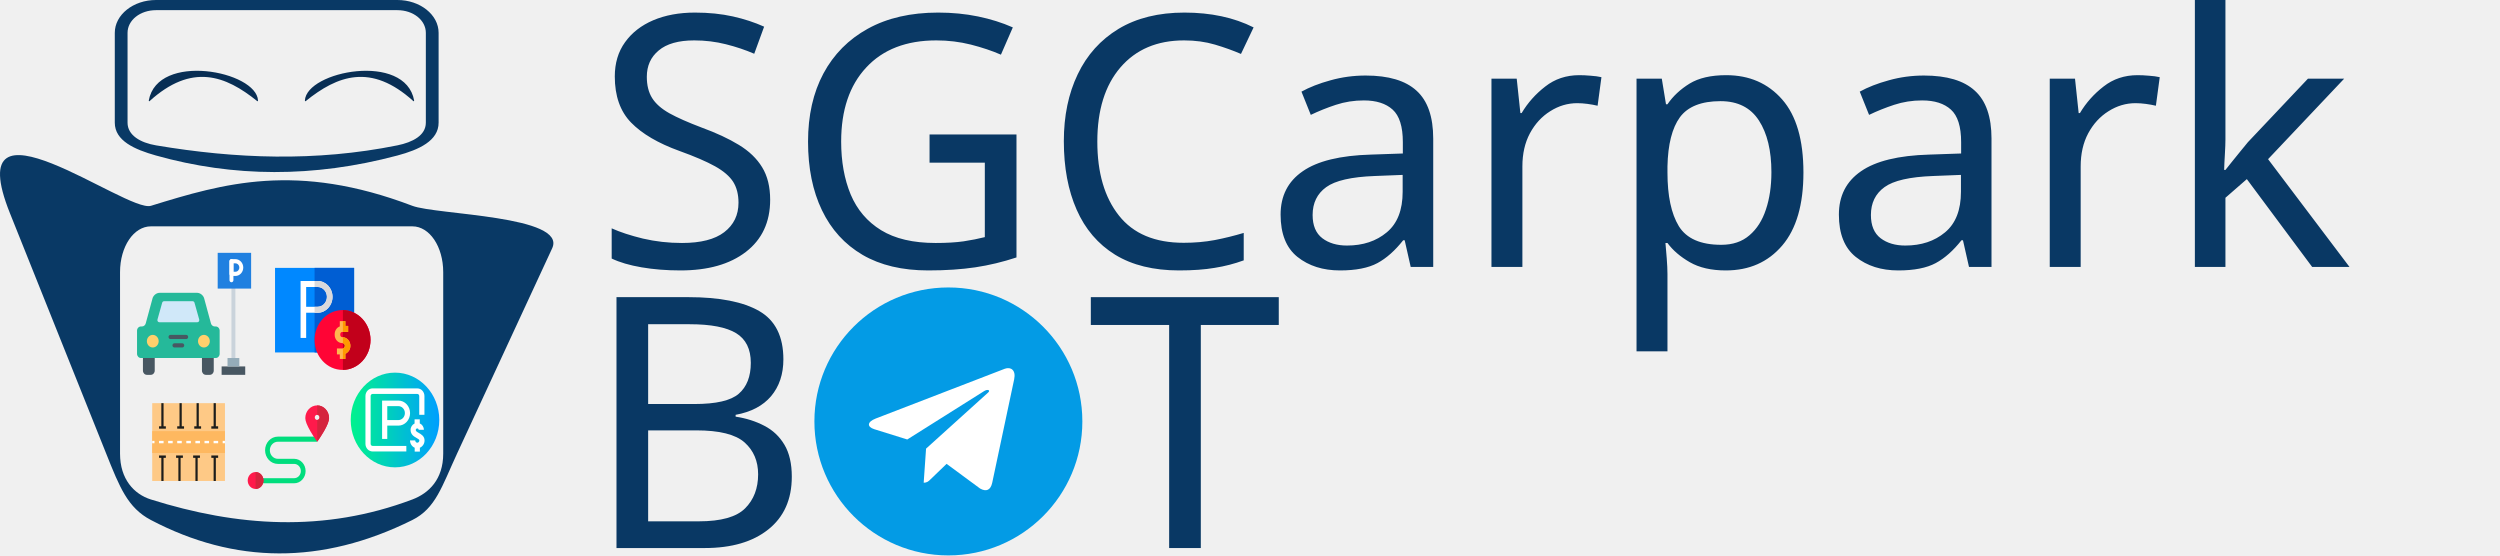
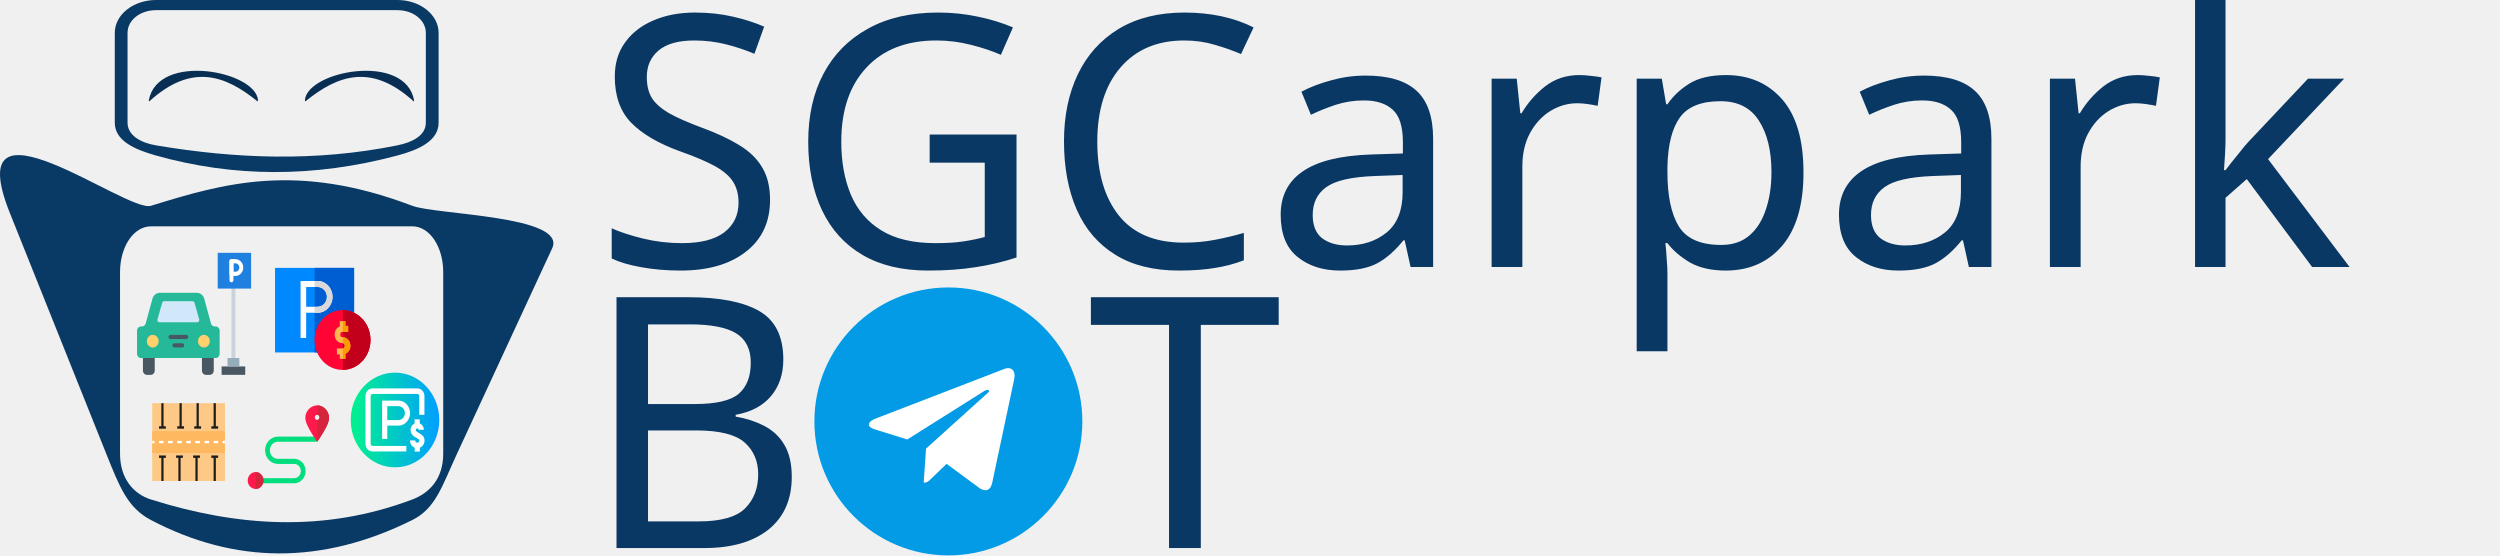
- <svg xmlns="http://www.w3.org/2000/svg" xmlns:xlink="http://www.w3.org/1999/xlink" height="47.422pt" viewBox="0 -15 213.455 47.422" width="213.455pt" version="1.1" id="svg40">
+ <svg xmlns="http://www.w3.org/2000/svg" xmlns:xlink="http://www.w3.org/1999/xlink" height="33.871pt" viewBox="0 -15 152.461 33.871" width="152.461pt" version="1.1" id="svg40">
  <defs id="defs44">
    <linearGradient id="a" gradientUnits="userSpaceOnUse" x1="0" x2="512" y1="256" y2="256">
      <stop offset="0" stop-color="#00f38d" id="stop1633" />
      <stop offset="1" stop-color="#009eff" id="stop1635" />
    </linearGradient>
    <linearGradient xlink:href="#a" id="linearGradient2486" gradientUnits="userSpaceOnUse" x1="0" y1="256" x2="512" y2="256" />
  </defs>
-   <g id="g1059" transform="translate(-3.961304,20.25)">
+   <g id="g1059" transform="matrix(0.7142506,0,0,0.7142506,-2.829363,10.17733)">
    <path style="color:#000000;font-style:normal;font-variant:normal;font-weight:normal;font-stretch:normal;font-size:medium;line-height:normal;font-family:sans-serif;font-variant-ligatures:normal;font-variant-position:normal;font-variant-caps:normal;font-variant-numeric:normal;font-variant-alternates:normal;font-feature-settings:normal;text-indent:0;text-align:start;text-decoration:none;text-decoration-line:none;text-decoration-style:solid;text-decoration-color:#000000;letter-spacing:normal;word-spacing:normal;text-transform:none;writing-mode:lr-tb;direction:ltr;text-orientation:mixed;dominant-baseline:auto;baseline-shift:baseline;text-anchor:start;white-space:normal;shape-padding:0;clip-rule:nonzero;display:inline;overflow:visible;visibility:visible;opacity:0.993;isolation:auto;mix-blend-mode:normal;color-interpolation:sRGB;color-interpolation-filters:linearRGB;solid-color:#000000;solid-opacity:1;vector-effect:none;fill:#083864;fill-opacity:1;fill-rule:nonzero;stroke:none;stroke-width:1.439;stroke-linecap:round;stroke-linejoin:miter;stroke-miterlimit:4;stroke-dasharray:none;stroke-dashoffset:0;stroke-opacity:1;paint-order:markers fill stroke;color-rendering:auto;image-rendering:auto;shape-rendering:auto;text-rendering:auto;enable-background:accumulate" d="M 16.845,-17.678 C 14.786,-17.042 0.363,-28.153 4.807,-17.053 L 13.03,3.484 c 1.149,2.871 1.832,4.624 3.815,5.665 7.139,3.748 14.571,3.856 22.324,0 1.994,-0.992 2.519,-2.866 3.815,-5.665 l 8.123,-17.534 c 1.296,-2.798 -9.9,-2.852 -11.938,-3.627 -9.88,-3.76 -16.125,-1.915 -22.324,0 z m 0,1.753 h 22.324 c 1.47,0 2.635,1.729 2.635,3.911 V 3.484 c 0,2.182 -1.21,3.374 -2.635,3.912 -7.554,2.849 -14.974,2.31 -22.324,0 -1.438,-0.452 -2.635,-1.73 -2.635,-3.912 V -12.013 c 0,-2.182 1.165,-3.911 2.635,-3.911 z" id="path2091" />
    <g transform="matrix(0.01476919,0,0,0.0157948,33.90612,-3.433917)" id="g2300">
      <path style="fill:url(#linearGradient2486)" id="path2290" d="M 512,256 C 512,397.387 397.387,512 256,512 114.613,512 0,397.387 0,256 0,114.613 114.613,0 256,0 397.387,0 512,114.613 512,256 Z m 0,0" />
      <g style="fill:#ffffff" id="g2298">
        <path id="path2292" d="M 115.152,384.832 V 126.512 c 0,-6.266 5.094,-11.359 11.359,-11.359 h 258.32 c 6.262,0 11.359,5.094 11.359,11.359 v 101.48 h 30 V 126.512 c 0,-22.809 -18.555,-41.359 -41.359,-41.359 H 126.512 c -22.809,0 -41.359,18.551 -41.359,41.359 v 258.32 c 0,22.805 18.551,41.359 41.359,41.359 h 195.055 v -30 H 126.512 c -6.266,0 -11.359,-5.098 -11.359,-11.359 z m 0,0" />
        <path id="path2294" d="m 275.441,151.051 h -94.078 v 207.422 h 30 v -71.988 h 64.078 c 37.34,0 67.719,-30.379 67.719,-67.719 0,-37.336 -30.379,-67.715 -67.719,-67.715 z m 0,105.434 h -64.078 v -75.434 h 64.078 c 20.797,0 37.719,16.918 37.719,37.719 0,20.797 -16.922,37.715 -37.719,37.715 z m 0,0" />
        <path id="path2296" d="m 426.848,366.621 c 0,-23.438 -20.109,-33.922 -34.793,-41.574 l -0.355,-0.184 c -12.676,-6.609 -15.59,-9.527 -15.59,-15.605 0,-3.914 4.207,-7.613 8.656,-7.613 4.406,0 8.129,3.391 8.129,7.406 h 30 c 0,-15.629 -9.82,-29.039 -23.723,-34.625 v -21.895 h -30 v 22.441 c -13.445,5.961 -23.062,19.258 -23.062,34.285 0,25.672 19.859,36.023 31.727,42.207 l 0.352,0.188 c 13.16,6.855 18.66,10.453 18.66,14.969 0,6.531 -5.645,12.262 -12.082,12.262 -6.254,0 -11.953,-5.918 -11.953,-12.414 h -30 c 0,17.703 11.398,33.277 27.02,39.512 v 20.871 h 30 v -20.895 c 15.625,-6.234 27.016,-21.73 27.016,-39.336 z m 0,0" />
      </g>
    </g>
    <g id="g2338" transform="matrix(0.01935439,0,0,0.02069841,15.66132,-13.66324)">
      <path id="path2302" d="m 425.222,442.576 c -4.799,0 -8.678,-3.879 -8.678,-8.678 V 147.525 c 0,-4.799 3.879,-8.678 8.678,-8.678 4.799,0 8.678,3.879 8.678,8.678 v 286.373 c 0,4.799 -3.879,8.678 -8.678,8.678 z" style="fill:#cad3db" />
      <path id="path2304" d="m 347.12,303.729 h -4.322 c -7.723,0 -14.518,-5.103 -16.67,-12.514 L 295.477,185.682 c -5.528,-12.635 -18.015,-20.801 -31.805,-20.801 H 100.805 c -13.789,0 -26.277,8.166 -31.805,20.801 L 38.35,291.215 c -2.152,7.411 -8.947,12.514 -16.67,12.514 h -4.322 c -9.589,0 -17.356,7.767 -17.356,17.356 v 95.458 c 0,9.589 7.767,17.356 17.356,17.356 H 347.12 c 9.589,0 17.356,-7.767 17.356,-17.356 v -95.458 c 0,-9.589 -7.766,-17.356 -17.356,-17.356" style="fill:#25b99a" />
      <g id="g2310">
        <path id="path2306" d="M 60.748,503.322 H 43.392 c -9.589,0 -17.356,-7.767 -17.356,-17.356 v -52.068 h 52.068 v 52.068 c -0.001,9.589 -7.767,17.356 -17.356,17.356" style="fill:#485762" />
        <path id="path2308" d="M 321.086,503.322 H 303.73 c -9.589,0 -17.356,-7.767 -17.356,-17.356 v -52.068 h 52.068 v 52.068 c 0,9.589 -7.766,17.356 -17.356,17.356" style="fill:#485762" />
      </g>
      <g id="g2316">
        <path id="path2312" d="m 95.459,364.475 c 0,14.379 -11.655,26.034 -26.034,26.034 -14.379,0 -26.034,-11.655 -26.034,-26.034 0,-14.379 11.655,-26.034 26.034,-26.034 14.379,0 26.034,11.654 26.034,26.034" style="fill:#ffd06c" />
        <path id="path2314" d="m 321.086,364.475 c 0,14.379 -11.655,26.034 -26.034,26.034 -14.379,0 -26.034,-11.655 -26.034,-26.034 0,-14.379 11.655,-26.034 26.034,-26.034 14.38,0 26.034,11.654 26.034,26.034" style="fill:#ffd06c" />
      </g>
      <g id="g2322">
        <path id="path2318" d="m 199.595,390.508 h -34.712 c -4.799,0 -8.678,-3.879 -8.678,-8.678 0,-4.799 3.879,-8.678 8.678,-8.678 h 34.712 c 4.799,0 8.678,3.879 8.678,8.678 0,4.799 -3.879,8.678 -8.678,8.678" style="fill:#485762" />
        <path id="path2320" d="m 216.951,355.797 h -69.424 c -4.799,0 -8.678,-3.879 -8.678,-8.678 0,-4.799 3.879,-8.678 8.678,-8.678 h 69.424 c 4.799,0 8.678,3.879 8.678,8.678 0,4.799 -3.879,8.678 -8.678,8.678" style="fill:#485762" />
      </g>
      <path id="path2324" d="M 266.033,286.373 H 98.445 c -5.814,0 -9.98,-5.606 -8.313,-11.169 l 20.827,-69.424 c 1.102,-3.671 4.478,-6.187 8.313,-6.187 h 125.935 c 3.836,0 7.211,2.517 8.313,6.187 l 20.827,69.424 c 1.666,5.563 -2.499,11.169 -8.314,11.169" style="fill:#d0e8f9" />
-       <polygon id="polygon2326" points="373.151,503.322 477.286,503.322 477.286,468.61 373.151,468.61 " style="fill:#485762" />
-       <polygon id="polygon2328" points="399.185,468.61 451.253,468.61 451.253,433.898 399.185,433.898 " style="fill:#95acb9" />
-       <polygon id="polygon2330" points="355.795,147.525 503.32,147.525 503.32,0 355.795,0 " style="fill:#2080e0" />
+       <polygon id="polygon2326" points="373.151,468.61 373.151,503.322 477.286,503.322 477.286,468.61 " style="fill:#485762" />
+       <polygon id="polygon2328" points="399.185,433.898 399.185,468.61 451.253,468.61 451.253,433.898 " style="fill:#95acb9" />
+       <polygon id="polygon2330" points="355.795,0 355.795,147.525 503.32,147.525 503.32,0 " style="fill:#2080e0" />
      <g id="g2336">
        <path id="path2332" d="m 416.544,121.492 c -4.799,0 -8.678,-3.879 -8.678,-8.678 V 34.712 c 0,-4.799 3.879,-8.678 8.678,-8.678 4.799,0 8.678,3.879 8.678,8.678 v 78.102 c 0,4.798 -3.879,8.678 -8.678,8.678" style="fill:#ffffff" />
        <path id="path2334" d="m 425.222,78.102 h 8.678 c 9.572,0 17.356,-7.784 17.356,-17.356 0,-9.572 -7.784,-17.356 -17.356,-17.356 h -8.678 z m 8.678,17.356 h -17.356 c -4.799,0 -8.678,-3.879 -8.678,-8.678 V 34.712 c 0,-4.799 3.879,-8.678 8.678,-8.678 H 433.9 c 19.144,0 34.712,15.568 34.712,34.712 0,19.144 -15.568,34.712 -34.712,34.712 z" style="fill:#ffffff" />
      </g>
    </g>
    <g id="g2382" transform="matrix(0.01213168,0,0,0.01297415,16.95759,-0.8263289)">
      <rect y="0.003" style="fill:#fec986" width="511.973" height="511.973" id="rect2340" x="0" />
      <rect y="183.992" style="fill:#feb860" width="511.973" height="143.993" id="rect2342" x="0" />
      <g id="g2360">
-         <polygon style="fill:#1d1d1b" points="415.981,344.151 415.981,359.824 432.143,359.824 432.143,511.98 447.816,511.98 447.816,359.824 463.979,359.824 463.979,344.151 " id="polygon2344" />
-         <polygon style="fill:#1d1d1b" points="304.149,359.824 304.149,511.98 319.822,511.98 319.822,359.824 335.984,359.824 335.984,344.151 287.986,344.151 287.986,359.824 " id="polygon2346" />
-         <polygon style="fill:#1d1d1b" points="184.155,359.824 184.155,511.98 199.828,511.98 199.828,359.824 215.99,359.824 215.99,344.151 167.992,344.151 167.992,359.824 " id="polygon2348" />
-         <polygon style="fill:#1d1d1b" points="64.16,359.824 64.16,511.98 79.833,511.98 79.833,359.824 95.996,359.824 95.996,344.151 47.998,344.151 47.998,359.824 " id="polygon2350" />
-         <polygon style="fill:#1d1d1b" points="64.16,0.003 64.16,152.16 47.998,152.16 47.998,167.833 95.996,167.833 95.996,152.16 79.833,152.16 79.833,0.003 " id="polygon2352" />
-         <polygon style="fill:#1d1d1b" points="192.154,0.003 192.154,152.16 175.992,152.16 175.992,167.833 223.99,167.833 223.99,152.16 207.827,152.16 207.827,0.003 " id="polygon2354" />
-         <polygon style="fill:#1d1d1b" points="312.149,0.003 312.149,152.16 295.986,152.16 295.986,167.833 343.984,167.833 343.984,152.16 327.822,152.16 327.822,0.003 " id="polygon2356" />
-         <polygon style="fill:#1d1d1b" points="447.816,152.16 447.816,0.003 432.143,0.003 432.143,152.16 415.981,152.16 415.981,167.833 463.978,167.833 463.978,152.16 " id="polygon2358" />
+         <polygon style="fill:#1d1d1b" points="432.143,511.98 447.816,511.98 447.816,359.824 463.979,359.824 463.979,344.151 415.981,344.151 415.981,359.824 432.143,359.824 " id="polygon2344" />
+         <polygon style="fill:#1d1d1b" points="319.822,359.824 335.984,359.824 335.984,344.151 287.986,344.151 287.986,359.824 304.149,359.824 304.149,511.98 319.822,511.98 " id="polygon2346" />
+         <polygon style="fill:#1d1d1b" points="199.828,359.824 215.99,359.824 215.99,344.151 167.992,344.151 167.992,359.824 184.155,359.824 184.155,511.98 199.828,511.98 " id="polygon2348" />
+         <polygon style="fill:#1d1d1b" points="79.833,359.824 95.996,359.824 95.996,344.151 47.998,344.151 47.998,359.824 64.16,359.824 64.16,511.98 79.833,511.98 " id="polygon2350" />
+         <polygon style="fill:#1d1d1b" points="47.998,167.833 95.996,167.833 95.996,152.16 79.833,152.16 79.833,0.003 64.16,0.003 64.16,152.16 47.998,152.16 " id="polygon2352" />
+         <polygon style="fill:#1d1d1b" points="175.992,167.833 223.99,167.833 223.99,152.16 207.827,152.16 207.827,0.003 192.154,0.003 192.154,152.16 175.992,152.16 " id="polygon2354" />
+         <polygon style="fill:#1d1d1b" points="295.986,167.833 343.984,167.833 343.984,152.16 327.822,152.16 327.822,0.003 312.149,0.003 312.149,152.16 295.986,152.16 " id="polygon2356" />
+         <polygon style="fill:#1d1d1b" points="432.143,152.16 415.981,152.16 415.981,167.833 463.978,167.833 463.978,152.16 447.816,152.16 447.816,0.003 432.143,0.003 " id="polygon2358" />
      </g>
      <g id="g2380">
        <rect y="248.158" style="fill:#ffffff" width="15.999" height="15.673" id="rect2362" x="0" />
        <rect x="47.998" y="248.158" style="fill:#ffffff" width="31.999" height="15.673" id="rect2364" />
        <rect x="111.999" y="248.158" style="fill:#ffffff" width="31.999" height="15.673" id="rect2366" />
        <rect x="175.997" y="248.158" style="fill:#ffffff" width="31.999" height="15.673" id="rect2368" />
        <rect x="239.984" y="248.158" style="fill:#ffffff" width="31.999" height="15.673" id="rect2370" />
        <rect x="303.982" y="248.158" style="fill:#ffffff" width="31.999" height="15.673" id="rect2372" />
        <rect x="367.98" y="248.158" style="fill:#ffffff" width="31.999" height="15.673" id="rect2374" />
        <rect x="431.978" y="248.158" style="fill:#ffffff" width="31.999" height="15.673" id="rect2376" />
        <rect x="496.125" y="247.964" transform="matrix(-0.0029,-1,1,-0.0029,249.461,760.6649)" style="fill:#ffffff" width="15.673" height="15.999" id="rect2378" />
      </g>
    </g>
    <g id="g2434" transform="matrix(0.01592411,0,0,0.01702992,27.4441,-12.38207)">
      <rect y="0.25" style="fill:#0088ff" width="424" height="424" id="rect2384" x="0" />
      <rect x="212" y="0.25" style="fill:#005ed3" width="212" height="424" id="rect2386" />
      <path style="fill:#ffffff" d="M 228.54,65.95 H 136.9 v 285.6 h 30 v -126.3 h 61.64 c 43.92,0 79.65,-35.73 79.65,-79.65 0,-43.92 -35.73,-79.65 -79.65,-79.65 z m 0,129.3 H 166.9 v -99.3 h 61.64 c 27.38,0 49.65,22.27 49.65,49.65 0,27.38 -22.27,49.65 -49.65,49.65 z" id="path2388" />
      <path style="fill:#d9d9db" d="m 308.19,145.6 c 0,43.92 -35.73,79.65 -79.65,79.65 H 212 v -30 h 16.54 c 27.38,0 49.65,-22.27 49.65,-49.65 0,-27.38 -22.27,-49.65 -49.65,-49.65 H 212 v -30 h 16.54 c 43.92,0 79.65,35.73 79.65,79.65 z" id="path2390" />
      <path style="fill:#ff0435" d="m 512,361.75 c 0,82.077 -66.249,148.963 -148.086,149.99 -0.638,0.01 -1.276,0.01 -1.914,0.01 -82.714,0 -150,-67.286 -150,-150 0,-82.714 67.286,-150 150,-150 0.638,0 1.276,0 1.914,0.01 C 445.751,212.787 512,279.673 512,361.75 Z" id="path2392" />
      <path style="fill:#c2001b" d="m 512,361.75 c 0,82.077 -66.249,148.963 -148.086,149.99 V 211.76 C 445.751,212.787 512,279.673 512,361.75 Z" id="path2394" />
      <path style="fill:#ffb74f" d="m 404.189,390.833 c 0,18.1 -11.173,33.628 -26.99,40.066 v 25.804 h -29.9 V 434.088 H 331.9 v -29.9 h 29.043 c 1.027,0 2.013,-0.12 2.97,-0.339 5.93,-1.355 10.376,-6.678 10.376,-13.017 0,-6.339 -4.445,-11.661 -10.376,-13.007 -0.957,-0.219 -1.943,-0.339 -2.97,-0.339 -22.684,0 -41.133,-18.458 -41.133,-41.143 v -3.887 c 0,-17.9 11.492,-33.16 27.488,-38.801 v -26.332 h 29.9 v 24 h 14.9 v 29.9 h -31.156 c -6.199,0 -11.233,5.033 -11.233,11.233 v 3.887 c 0,6.199 5.033,11.242 11.233,11.242 0.997,0 1.993,0.03 2.97,0.109 22.467,1.528 40.277,20.285 40.277,43.139 z" id="path2396" />
      <g id="g2402">
-         <polygon style="fill:#ff9a00" points="392.1,291.325 392.1,321.225 363.914,321.225 363.914,267.325 377.199,267.325 377.199,291.325 " id="polygon2398" />
+         <polygon style="fill:#ff9a00" points="363.914,267.325 377.199,267.325 377.199,291.325 392.1,291.325 392.1,321.225 363.914,321.225 " id="polygon2398" />
        <path style="fill:#ff9a00" d="m 404.189,390.833 c 0,18.1 -11.173,33.628 -26.99,40.066 v 25.804 H 363.913 V 403.85 c 5.93,-1.355 10.376,-6.678 10.376,-13.017 0,-6.339 -4.445,-11.661 -10.376,-13.007 v -30.13 c 22.466,1.526 40.276,20.283 40.276,43.137 z" id="path2400" />
      </g>
      <g id="g2404" />
      <g id="g2406" />
      <g id="g2408" />
      <g id="g2410" />
      <g id="g2412" />
      <g id="g2414" />
      <g id="g2416" />
      <g id="g2418" />
      <g id="g2420" />
      <g id="g2422" />
      <g id="g2424" />
      <g id="g2426" />
      <g id="g2428" />
      <g id="g2430" />
      <g id="g2432" />
    </g>
    <g id="g2476" transform="matrix(0.01356974,0,0,0.01451207,25.11004,-0.7845564)">
      <path style="fill:#00dd7d" d="M 292.377,468.453 H 84.405 v -30 h 207.972 c 23.157,0 41.997,-18.84 41.997,-41.998 0,-23.157 -18.84,-41.997 -41.997,-41.997 H 189.632 c -44.248,0 -80.247,-35.998 -80.247,-80.246 0,-44.248 35.999,-80.247 80.247,-80.247 h 247.574 v 30 H 189.632 c -27.706,0 -50.247,22.541 -50.247,50.247 0,27.706 22.54,50.246 50.247,50.246 h 102.745 c 39.699,0 71.997,32.298 71.997,71.997 0,39.7 -32.298,71.998 -71.997,71.998 z" id="path2436" />
      <path style="fill:#ff1a4b" d="m 99.41,452.085 c 0,27.4 -22.3,49.7 -49.71,49.7 -27.41,0 -49.7,-22.3 -49.7,-49.7 0,-27.41 22.29,-49.71 49.7,-49.71 27.41,0 49.71,22.3 49.71,49.71 z" id="path2438" />
      <path style="fill:#d5243e" d="m 99.41,452.085 c 0,27.4 -22.3,49.7 -49.71,49.7 v -99.41 c 27.41,0 49.71,22.3 49.71,49.71 z" id="path2440" />
      <path style="fill:#ff1a4b" d="m 437.21,10.215 c -41.24,0 -74.79,33.55 -74.79,74.79 0,16.74 10.5,41.97 32.11,77.12 15.12,24.58 30,44.72 30.62,45.57 l 12.06,16.28 12.05,-16.28 c 0.63,-0.85 15.51,-20.99 30.62,-45.57 21.61,-35.15 32.12,-60.38 32.12,-77.12 0,-41.24 -33.55,-74.79 -74.79,-74.79 z m 0,85.67 c -8.38,0 -15.17,-6.79 -15.17,-15.17 0,-8.38 6.79,-15.17 15.17,-15.17 8.37,0 15.16,6.79 15.16,15.17 0,8.38 -6.79,15.17 -15.16,15.17 z" id="path2442" />
      <path style="fill:#d5243e" d="m 512,85.005 c 0,16.74 -10.51,41.97 -32.12,77.12 -15.11,24.58 -29.99,44.72 -30.62,45.57 l -12.05,16.28 V 95.885 c 8.37,0 15.16,-6.79 15.16,-15.17 0,-8.38 -6.79,-15.17 -15.16,-15.17 v -55.33 c 41.24,0 74.79,33.55 74.79,74.79 z" id="path2444" />
      <g id="g2446" />
      <g id="g2448" />
      <g id="g2450" />
      <g id="g2452" />
      <g id="g2454" />
      <g id="g2456" />
      <g id="g2458" />
      <g id="g2460" />
      <g id="g2462" />
      <g id="g2464" />
      <g id="g2466" />
      <g id="g2468" />
      <g id="g2470" />
      <g id="g2472" />
      <g id="g2474" />
    </g>
    <g id="g2484" transform="matrix(0.09620222,0,0,0.07660046,-26.58609,20.80992)">
      <path style="color:#000000;font-style:normal;font-variant:normal;font-weight:normal;font-stretch:normal;font-size:medium;line-height:normal;font-family:sans-serif;font-variant-ligatures:normal;font-variant-position:normal;font-variant-caps:normal;font-variant-numeric:normal;font-variant-alternates:normal;font-feature-settings:normal;text-indent:0;text-align:start;text-decoration:none;text-decoration-line:none;text-decoration-style:solid;text-decoration-color:#000000;letter-spacing:normal;word-spacing:normal;text-transform:none;writing-mode:lr-tb;direction:ltr;text-orientation:mixed;dominant-baseline:auto;baseline-shift:baseline;text-anchor:start;white-space:normal;shape-padding:0;clip-rule:nonzero;display:inline;overflow:visible;visibility:visible;opacity:0.993;isolation:auto;mix-blend-mode:normal;color-interpolation:sRGB;color-interpolation-filters:linearRGB;solid-color:#000000;solid-opacity:1;vector-effect:none;fill:#083864;fill-opacity:1;fill-rule:nonzero;stroke:none;stroke-width:11.329;stroke-linecap:round;stroke-linejoin:miter;stroke-miterlimit:4;stroke-dasharray:none;stroke-dashoffset:0;stroke-opacity:1;paint-order:markers fill stroke;color-rendering:auto;image-rendering:auto;shape-rendering:auto;text-rendering:auto;enable-background:accumulate" d="m 456.015,-731.848 c -20.181,0 -36.605,16.424 -36.605,36.605 v 100.141 c 0,20.181 17.579,29.878 36.605,36.605 68.49,24.219 139.803,24.917 214.189,0 19.136,-6.41 36.605,-16.424 36.605,-36.605 V -695.243 c 0,-20.181 -16.424,-36.605 -36.605,-36.605 z m 0,11.33 h 214.189 c 14.101,0 25.277,11.175 25.277,25.275 v 100.141 c 0,14.101 -11.61,21.806 -25.277,25.277 -72.479,18.41 -143.671,14.927 -214.189,0 -13.795,-2.92 -25.277,-11.176 -25.277,-25.277 V -695.243 c 0,-14.101 11.177,-25.275 25.277,-25.275 z" id="path2478" />
      <path id="path2480" d="m 588.73,-619.027 c 28.277,-28.716 58.134,-42.895 95.771,0 0.227,0.258 0.604,-0.332 0.604,-0.745 -7.769,-54.339 -95.716,-32.862 -96.979,0 0,0.413 0.363,0.989 0.604,0.745 z" style="opacity:0.993;fill:#072d53;fill-opacity:1;stroke:none;stroke-width:10.252;stroke-linecap:round;stroke-linejoin:miter;stroke-miterlimit:4;stroke-dasharray:none;stroke-dashoffset:0;stroke-opacity:1;paint-order:markers fill stroke" />
      <path style="opacity:0.993;fill:#072d53;fill-opacity:1;stroke:none;stroke-width:10.252;stroke-linecap:round;stroke-linejoin:miter;stroke-miterlimit:4;stroke-dasharray:none;stroke-dashoffset:0;stroke-opacity:1;paint-order:markers fill stroke" d="m 545.932,-619.027 c -28.277,-28.716 -58.134,-42.895 -95.771,0 -0.227,0.258 -0.604,-0.332 -0.604,-0.745 7.769,-54.339 95.716,-32.862 96.979,0 0,0.413 -0.363,0.989 -0.604,0.745 z" id="path2482" />
    </g>
  </g>
-   <text id="text919" y="7.793" x="50.697" style="font-style:normal;font-variant:normal;font-weight:normal;font-stretch:normal;font-size:30px;line-height:1.25;font-family:sans-serif;-inkscape-font-specification:'sans-serif, Normal';font-variant-ligatures:normal;font-variant-caps:normal;font-variant-numeric:normal;font-feature-settings:normal;text-align:start;letter-spacing:0px;word-spacing:0px;writing-mode:lr-tb;text-anchor:start;fill:#083864;fill-opacity:0.996;stroke:none;stroke-width:0.75" xml:space="preserve">
-     <tspan id="tspan1089" x="50.697" y="7.793">SGCarpark</tspan>
+   <text id="text919" y="1.28" x="36.21" style="font-style:normal;font-variant:normal;font-weight:normal;font-stretch:normal;font-size:21.428px;line-height:1.25;font-family:sans-serif;-inkscape-font-specification:'sans-serif, Normal';font-variant-ligatures:normal;font-variant-caps:normal;font-variant-numeric:normal;font-feature-settings:normal;text-align:start;letter-spacing:0px;word-spacing:0px;writing-mode:lr-tb;text-anchor:start;fill:#083864;fill-opacity:0.996;stroke:none;stroke-width:0.536" xml:space="preserve">
+     <tspan id="tspan1089" x="36.21" y="1.28" style="stroke-width:0.536">SGCarpark</tspan>
  </text>
-   <g transform="matrix(0.2661003,0,0,0.2661003,6.974792,-0.9293914)" id="g937">
+   <g transform="matrix(0.1900623,0,0,0.1900623,4.981749,-4.95006)" id="g937">
    <circle id="circle947" r="42.988" cy="82.346" cx="278.089" style="fill:#039be5;stroke-width:3.582" />
    <path id="path949" d="m 254.771,81.415 41.448,-15.981 c 1.924,-0.695 3.604,0.469 2.981,3.378 l 0.004,-0.004 -7.057,33.248 c -0.523,2.357 -1.924,2.93 -3.883,1.82 l -10.747,-7.921 -5.184,4.994 c -0.573,0.573 -1.057,1.057 -2.167,1.057 l 0.763,-10.937 19.918,-17.994 c 0.867,-0.763 -0.193,-1.193 -1.336,-0.433 l -24.615,15.497 -10.611,-3.31 c -2.303,-0.731 -2.354,-2.303 0.487,-3.414 z" style="fill:#ffffff;stroke-width:3.582" />
  </g>
-   <text xml:space="preserve" style="font-style:normal;font-variant:normal;font-weight:normal;font-stretch:normal;font-size:30px;line-height:1.25;font-family:sans-serif;-inkscape-font-specification:'sans-serif, Normal';font-variant-ligatures:normal;font-variant-caps:normal;font-variant-numeric:normal;font-feature-settings:normal;text-align:start;letter-spacing:0px;word-spacing:0px;writing-mode:lr-tb;text-anchor:start;fill:#083864;fill-opacity:0.996;stroke:none;stroke-width:0.75" x="49.73" y="31.793" id="text925">
-     <tspan y="31.793" x="49.73" id="tspan927" style="fill:#083864;fill-opacity:0.996;stroke-width:0.75">B</tspan>
+   <text xml:space="preserve" style="font-style:normal;font-variant:normal;font-weight:normal;font-stretch:normal;font-size:21.428px;line-height:1.25;font-family:sans-serif;-inkscape-font-specification:'sans-serif, Normal';font-variant-ligatures:normal;font-variant-caps:normal;font-variant-numeric:normal;font-feature-settings:normal;text-align:start;letter-spacing:0px;word-spacing:0px;writing-mode:lr-tb;text-anchor:start;fill:#083864;fill-opacity:0.996;stroke:none;stroke-width:0.536" x="35.52" y="18.422" id="text925">
+     <tspan y="18.422" x="35.52" id="tspan927" style="fill:#083864;fill-opacity:0.996;stroke-width:0.536">B</tspan>
  </text>
-   <text id="text931" y="31.793" x="92.839" style="font-style:normal;font-variant:normal;font-weight:normal;font-stretch:normal;font-size:30px;line-height:1.25;font-family:sans-serif;-inkscape-font-specification:'sans-serif, Normal';font-variant-ligatures:normal;font-variant-caps:normal;font-variant-numeric:normal;font-feature-settings:normal;text-align:start;letter-spacing:0px;word-spacing:0px;writing-mode:lr-tb;text-anchor:start;fill:#083864;fill-opacity:0.996;stroke:none;stroke-width:0.75" xml:space="preserve">
-     <tspan y="31.793" x="92.839" id="tspan933" style="fill:#083864;fill-opacity:0.996;stroke-width:0.75">T</tspan>
+   <text id="text931" y="18.422" x="66.31" style="font-style:normal;font-variant:normal;font-weight:normal;font-stretch:normal;font-size:21.428px;line-height:1.25;font-family:sans-serif;-inkscape-font-specification:'sans-serif, Normal';font-variant-ligatures:normal;font-variant-caps:normal;font-variant-numeric:normal;font-feature-settings:normal;text-align:start;letter-spacing:0px;word-spacing:0px;writing-mode:lr-tb;text-anchor:start;fill:#083864;fill-opacity:0.996;stroke:none;stroke-width:0.536" xml:space="preserve">
+     <tspan y="18.422" x="66.31" id="tspan933" style="fill:#083864;fill-opacity:0.996;stroke-width:0.536">T</tspan>
  </text>
</svg>
